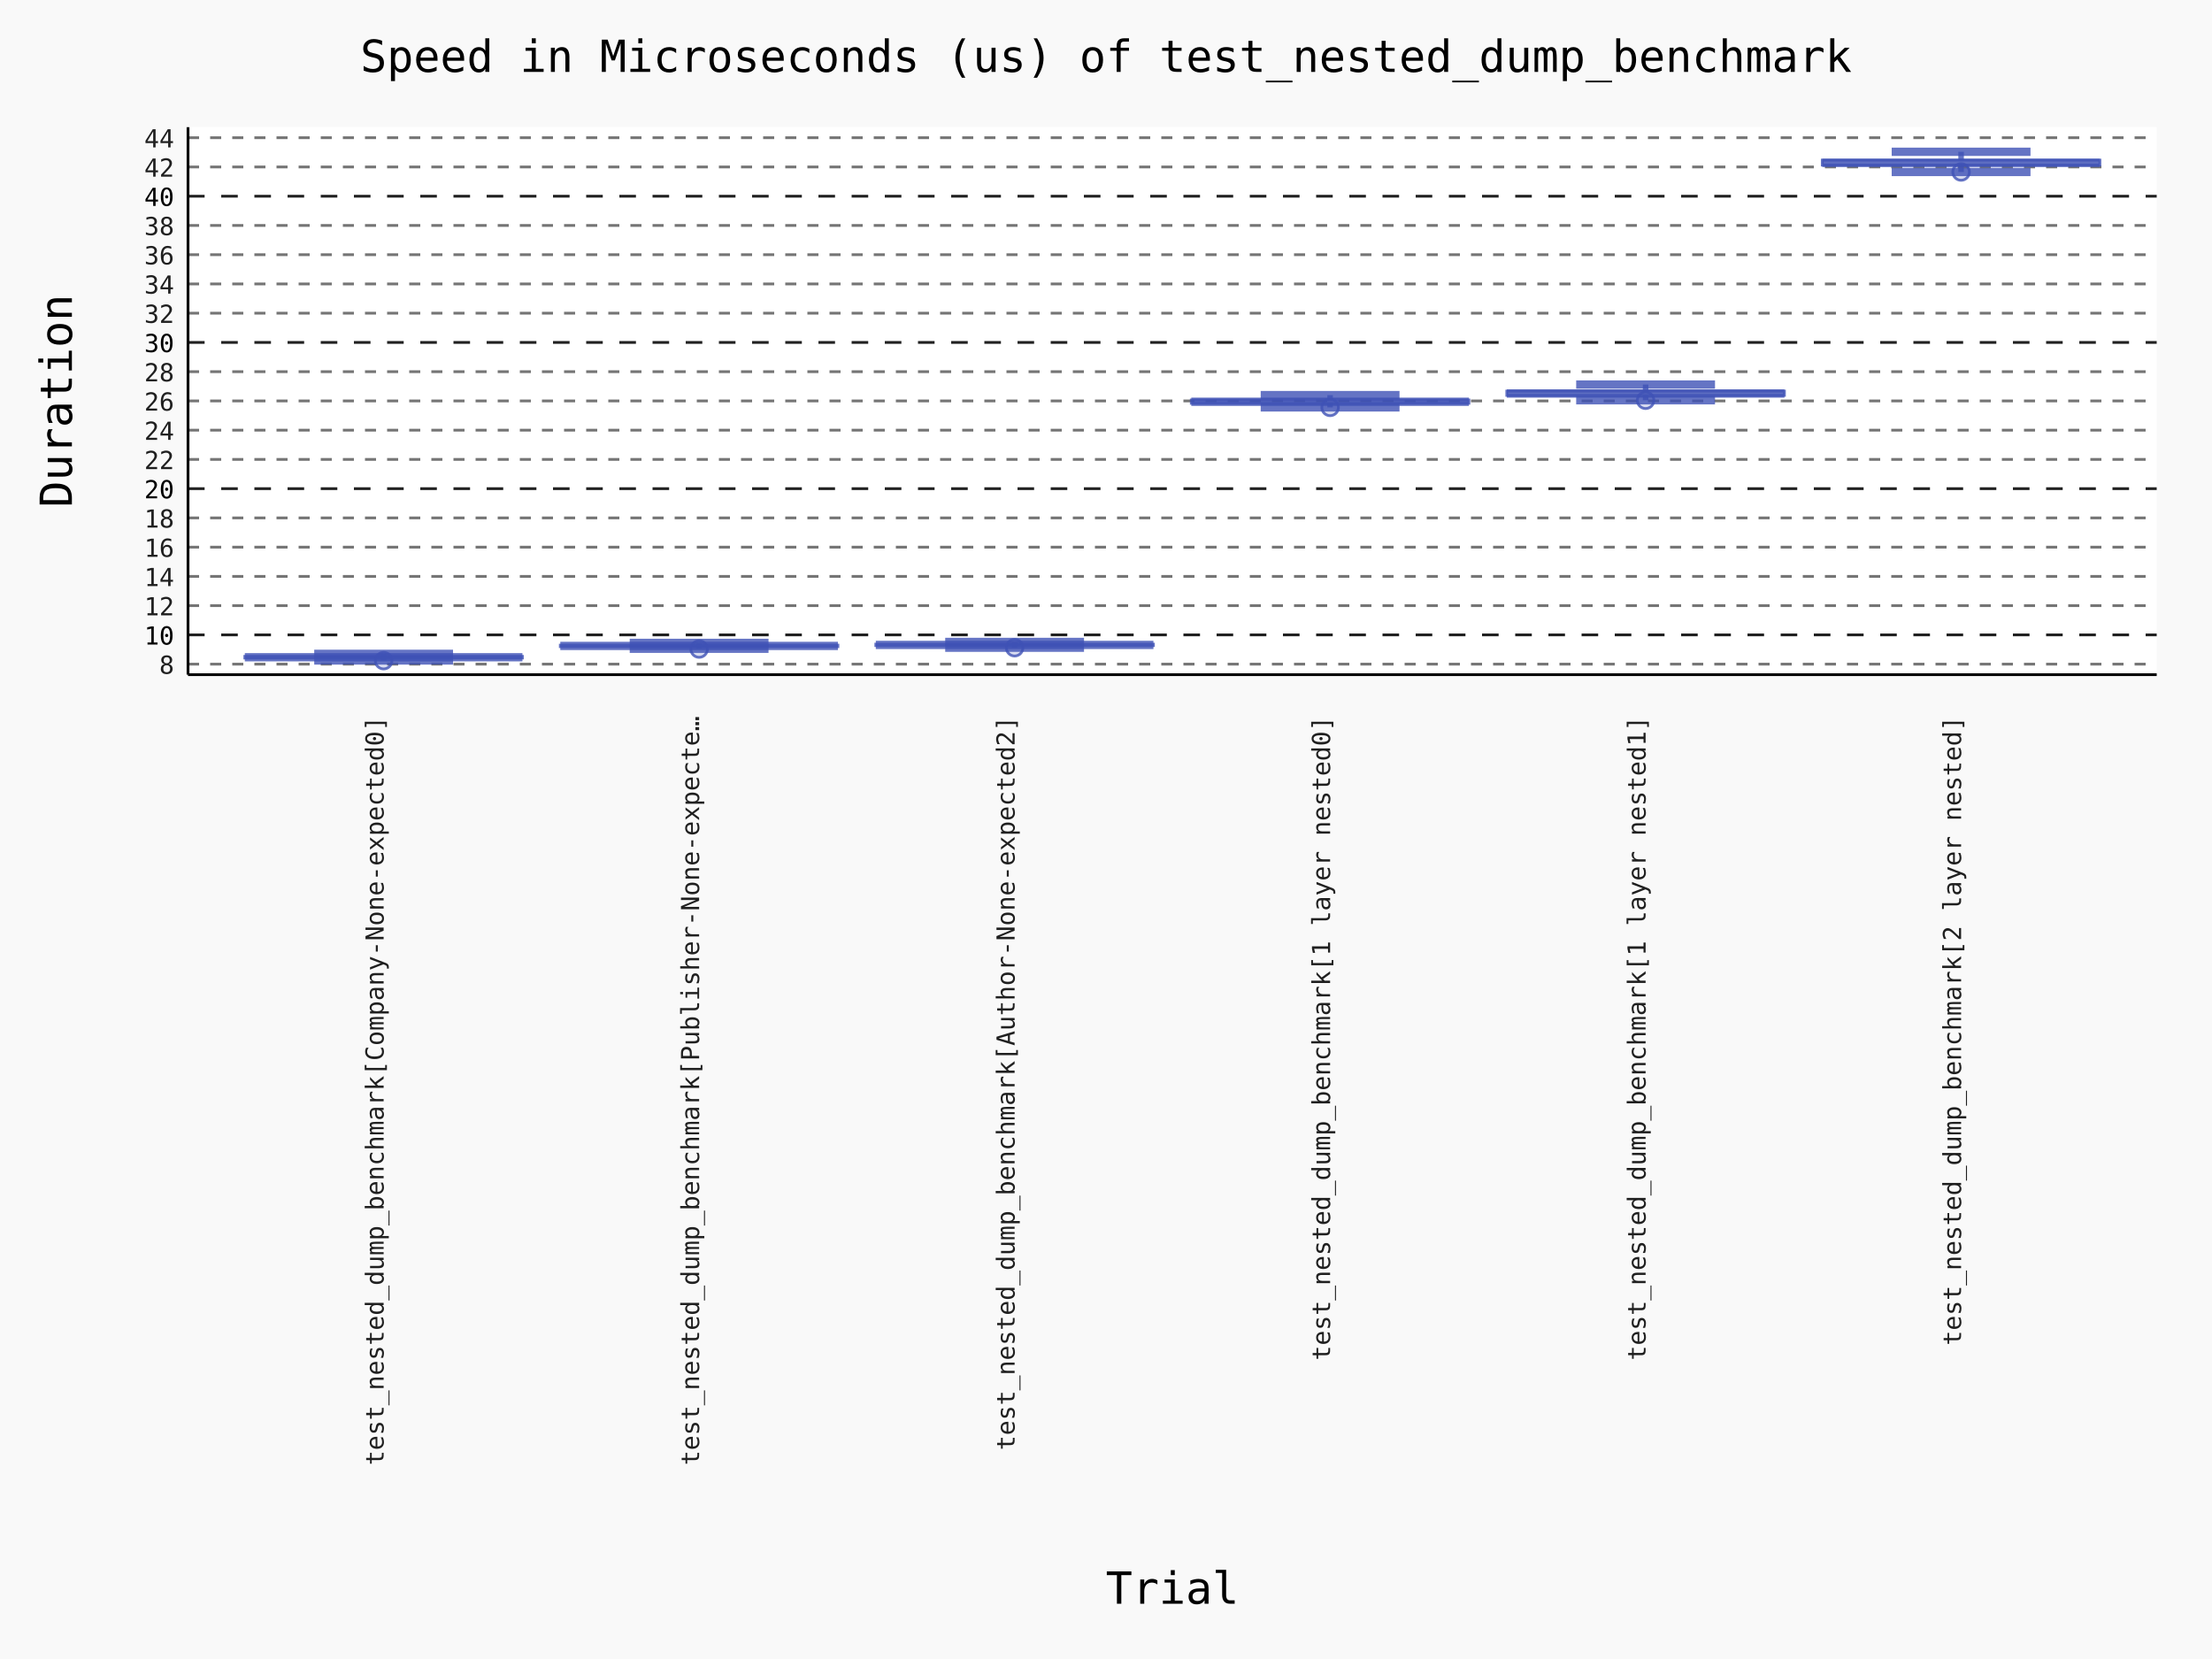
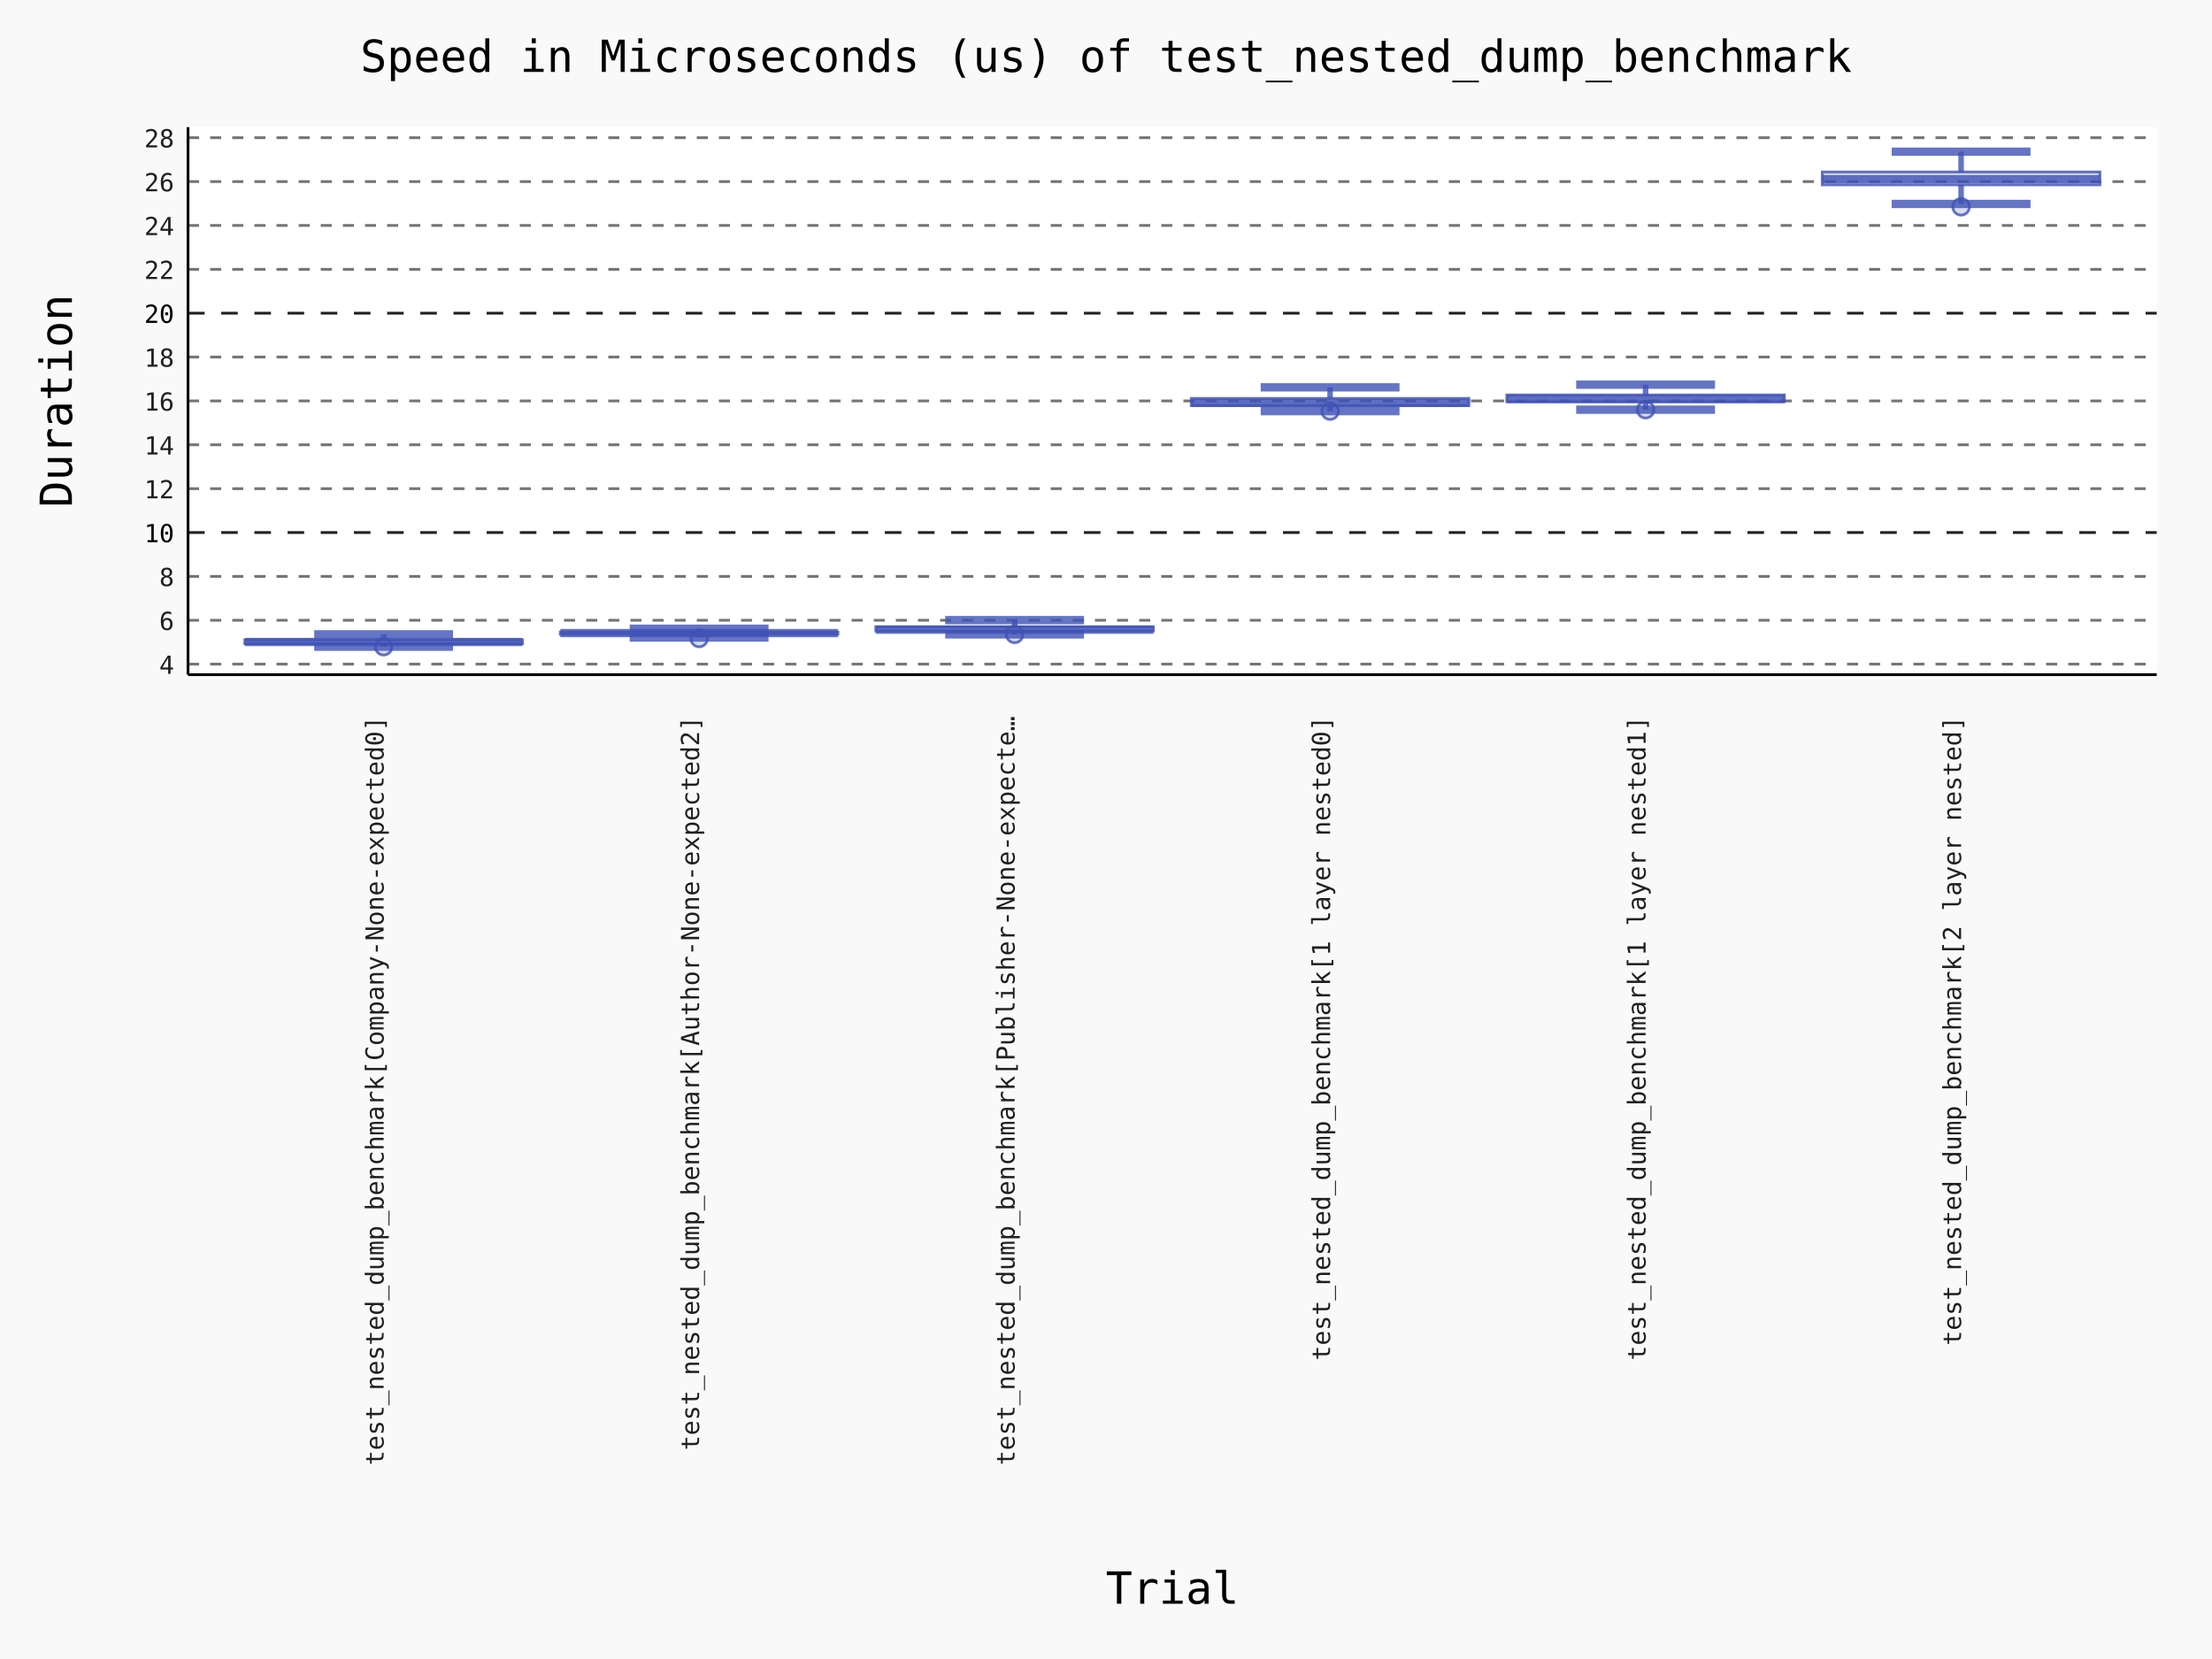
- <svg xmlns="http://www.w3.org/2000/svg" class="pygal-chart" id="chart-6c55402c-d8cc-473e-8f45-6d94a509c4f6" viewBox="0 0 800 600">
+ <svg xmlns="http://www.w3.org/2000/svg" class="pygal-chart" id="chart-86617799-780d-4c58-bc97-2e367cdbcb9e" viewBox="0 0 800 600">
  <defs>
-     <style type="text/css">#chart-6c55402c-d8cc-473e-8f45-6d94a509c4f6{-webkit-user-select:none;-webkit-font-smoothing:antialiased;font-family:Consolas,"Deja Vu Sans Mono","Bitstream Vera Sans Mono","Courier New",monospace}#chart-6c55402c-d8cc-473e-8f45-6d94a509c4f6 .title{font-family:Consolas,"Deja Vu Sans Mono","Bitstream Vera Sans Mono","Courier New",monospace;font-size:16px}#chart-6c55402c-d8cc-473e-8f45-6d94a509c4f6 .legends .legend text{font-family:Consolas,"Deja Vu Sans Mono","Bitstream Vera Sans Mono","Courier New",monospace;font-size:14px}#chart-6c55402c-d8cc-473e-8f45-6d94a509c4f6 .axis text{font-family:Consolas,"Deja Vu Sans Mono","Bitstream Vera Sans Mono","Courier New",monospace;font-size:10px}#chart-6c55402c-d8cc-473e-8f45-6d94a509c4f6 .axis text.major{font-family:Consolas,"Deja Vu Sans Mono","Bitstream Vera Sans Mono","Courier New",monospace;font-size:10px}#chart-6c55402c-d8cc-473e-8f45-6d94a509c4f6 .text-overlay text.value{font-family:Consolas,"Deja Vu Sans Mono","Bitstream Vera Sans Mono","Courier New",monospace;font-size:16px}#chart-6c55402c-d8cc-473e-8f45-6d94a509c4f6 .text-overlay text.label{font-family:Consolas,"Deja Vu Sans Mono","Bitstream Vera Sans Mono","Courier New",monospace;font-size:10px}#chart-6c55402c-d8cc-473e-8f45-6d94a509c4f6 .tooltip{font-family:Consolas,"Deja Vu Sans Mono","Bitstream Vera Sans Mono","Courier New",monospace;font-size:14px}#chart-6c55402c-d8cc-473e-8f45-6d94a509c4f6 text.no_data{font-family:Consolas,"Deja Vu Sans Mono","Bitstream Vera Sans Mono","Courier New",monospace;font-size:64px}
- #chart-6c55402c-d8cc-473e-8f45-6d94a509c4f6{background-color:rgba(249,249,249,1)}#chart-6c55402c-d8cc-473e-8f45-6d94a509c4f6 path,#chart-6c55402c-d8cc-473e-8f45-6d94a509c4f6 line,#chart-6c55402c-d8cc-473e-8f45-6d94a509c4f6 rect,#chart-6c55402c-d8cc-473e-8f45-6d94a509c4f6 circle{-webkit-transition:150ms;-moz-transition:150ms;transition:150ms}#chart-6c55402c-d8cc-473e-8f45-6d94a509c4f6 .graph &gt; .background{fill:rgba(249,249,249,1)}#chart-6c55402c-d8cc-473e-8f45-6d94a509c4f6 .plot &gt; .background{fill:rgba(255,255,255,1)}#chart-6c55402c-d8cc-473e-8f45-6d94a509c4f6 .graph{fill:rgba(0,0,0,.87)}#chart-6c55402c-d8cc-473e-8f45-6d94a509c4f6 text.no_data{fill:rgba(0,0,0,1)}#chart-6c55402c-d8cc-473e-8f45-6d94a509c4f6 .title{fill:rgba(0,0,0,1)}#chart-6c55402c-d8cc-473e-8f45-6d94a509c4f6 .legends .legend text{fill:rgba(0,0,0,.87)}#chart-6c55402c-d8cc-473e-8f45-6d94a509c4f6 .legends .legend:hover text{fill:rgba(0,0,0,1)}#chart-6c55402c-d8cc-473e-8f45-6d94a509c4f6 .axis .line{stroke:rgba(0,0,0,1)}#chart-6c55402c-d8cc-473e-8f45-6d94a509c4f6 .axis .guide.line{stroke:rgba(0,0,0,.54)}#chart-6c55402c-d8cc-473e-8f45-6d94a509c4f6 .axis .major.line{stroke:rgba(0,0,0,.87)}#chart-6c55402c-d8cc-473e-8f45-6d94a509c4f6 .axis text.major{fill:rgba(0,0,0,1)}#chart-6c55402c-d8cc-473e-8f45-6d94a509c4f6 .axis.y .guides:hover .guide.line,#chart-6c55402c-d8cc-473e-8f45-6d94a509c4f6 .line-graph .axis.x .guides:hover .guide.line,#chart-6c55402c-d8cc-473e-8f45-6d94a509c4f6 .stackedline-graph .axis.x .guides:hover .guide.line,#chart-6c55402c-d8cc-473e-8f45-6d94a509c4f6 .xy-graph .axis.x .guides:hover .guide.line{stroke:rgba(0,0,0,1)}#chart-6c55402c-d8cc-473e-8f45-6d94a509c4f6 .axis .guides:hover text{fill:rgba(0,0,0,1)}#chart-6c55402c-d8cc-473e-8f45-6d94a509c4f6 .reactive{fill-opacity:.7;stroke-opacity:.8}#chart-6c55402c-d8cc-473e-8f45-6d94a509c4f6 .ci{stroke:rgba(0,0,0,.87)}#chart-6c55402c-d8cc-473e-8f45-6d94a509c4f6 .reactive.active,#chart-6c55402c-d8cc-473e-8f45-6d94a509c4f6 .active .reactive{fill-opacity:.8;stroke-opacity:.9;stroke-width:4}#chart-6c55402c-d8cc-473e-8f45-6d94a509c4f6 .ci .reactive.active{stroke-width:1.5}#chart-6c55402c-d8cc-473e-8f45-6d94a509c4f6 .series text{fill:rgba(0,0,0,1)}#chart-6c55402c-d8cc-473e-8f45-6d94a509c4f6 .tooltip rect{fill:rgba(255,255,255,1);stroke:rgba(0,0,0,1);-webkit-transition:opacity 150ms;-moz-transition:opacity 150ms;transition:opacity 150ms}#chart-6c55402c-d8cc-473e-8f45-6d94a509c4f6 .tooltip .label{fill:rgba(0,0,0,.87)}#chart-6c55402c-d8cc-473e-8f45-6d94a509c4f6 .tooltip .label{fill:rgba(0,0,0,.87)}#chart-6c55402c-d8cc-473e-8f45-6d94a509c4f6 .tooltip .legend{font-size:.8em;fill:rgba(0,0,0,.54)}#chart-6c55402c-d8cc-473e-8f45-6d94a509c4f6 .tooltip .x_label{font-size:.6em;fill:rgba(0,0,0,1)}#chart-6c55402c-d8cc-473e-8f45-6d94a509c4f6 .tooltip .xlink{font-size:.5em;text-decoration:underline}#chart-6c55402c-d8cc-473e-8f45-6d94a509c4f6 .tooltip .value{font-size:1.5em}#chart-6c55402c-d8cc-473e-8f45-6d94a509c4f6 .bound{font-size:.5em}#chart-6c55402c-d8cc-473e-8f45-6d94a509c4f6 .max-value{font-size:.75em;fill:rgba(0,0,0,.54)}#chart-6c55402c-d8cc-473e-8f45-6d94a509c4f6 .map-element{fill:rgba(255,255,255,1);stroke:rgba(0,0,0,.54) !important}#chart-6c55402c-d8cc-473e-8f45-6d94a509c4f6 .map-element .reactive{fill-opacity:inherit;stroke-opacity:inherit}#chart-6c55402c-d8cc-473e-8f45-6d94a509c4f6 .color-0,#chart-6c55402c-d8cc-473e-8f45-6d94a509c4f6 .color-0 a:visited{stroke:#3F51B5;fill:#3F51B5}#chart-6c55402c-d8cc-473e-8f45-6d94a509c4f6 .color-1,#chart-6c55402c-d8cc-473e-8f45-6d94a509c4f6 .color-1 a:visited{stroke:#3F51B5;fill:#3F51B5}#chart-6c55402c-d8cc-473e-8f45-6d94a509c4f6 .color-2,#chart-6c55402c-d8cc-473e-8f45-6d94a509c4f6 .color-2 a:visited{stroke:#3F51B5;fill:#3F51B5}#chart-6c55402c-d8cc-473e-8f45-6d94a509c4f6 .color-3,#chart-6c55402c-d8cc-473e-8f45-6d94a509c4f6 .color-3 a:visited{stroke:#3F51B5;fill:#3F51B5}#chart-6c55402c-d8cc-473e-8f45-6d94a509c4f6 .color-4,#chart-6c55402c-d8cc-473e-8f45-6d94a509c4f6 .color-4 a:visited{stroke:#3F51B5;fill:#3F51B5}#chart-6c55402c-d8cc-473e-8f45-6d94a509c4f6 .color-5,#chart-6c55402c-d8cc-473e-8f45-6d94a509c4f6 .color-5 a:visited{stroke:#3F51B5;fill:#3F51B5}#chart-6c55402c-d8cc-473e-8f45-6d94a509c4f6 .text-overlay .color-0 text{fill:black}#chart-6c55402c-d8cc-473e-8f45-6d94a509c4f6 .text-overlay .color-1 text{fill:black}#chart-6c55402c-d8cc-473e-8f45-6d94a509c4f6 .text-overlay .color-2 text{fill:black}#chart-6c55402c-d8cc-473e-8f45-6d94a509c4f6 .text-overlay .color-3 text{fill:black}#chart-6c55402c-d8cc-473e-8f45-6d94a509c4f6 .text-overlay .color-4 text{fill:black}#chart-6c55402c-d8cc-473e-8f45-6d94a509c4f6 .text-overlay .color-5 text{fill:black}
- #chart-6c55402c-d8cc-473e-8f45-6d94a509c4f6 text.no_data{text-anchor:middle}#chart-6c55402c-d8cc-473e-8f45-6d94a509c4f6 .guide.line{fill:none}#chart-6c55402c-d8cc-473e-8f45-6d94a509c4f6 .centered{text-anchor:middle}#chart-6c55402c-d8cc-473e-8f45-6d94a509c4f6 .title{text-anchor:middle}#chart-6c55402c-d8cc-473e-8f45-6d94a509c4f6 .legends .legend text{fill-opacity:1}#chart-6c55402c-d8cc-473e-8f45-6d94a509c4f6 .axis.x text{text-anchor:middle}#chart-6c55402c-d8cc-473e-8f45-6d94a509c4f6 .axis.x:not(.web) text[transform]{text-anchor:start}#chart-6c55402c-d8cc-473e-8f45-6d94a509c4f6 .axis.x:not(.web) text[transform].backwards{text-anchor:end}#chart-6c55402c-d8cc-473e-8f45-6d94a509c4f6 .axis.y text{text-anchor:end}#chart-6c55402c-d8cc-473e-8f45-6d94a509c4f6 .axis.y text[transform].backwards{text-anchor:start}#chart-6c55402c-d8cc-473e-8f45-6d94a509c4f6 .axis.y2 text{text-anchor:start}#chart-6c55402c-d8cc-473e-8f45-6d94a509c4f6 .axis.y2 text[transform].backwards{text-anchor:end}#chart-6c55402c-d8cc-473e-8f45-6d94a509c4f6 .axis .guide.line{stroke-dasharray:4,4}#chart-6c55402c-d8cc-473e-8f45-6d94a509c4f6 .axis .major.guide.line{stroke-dasharray:6,6}#chart-6c55402c-d8cc-473e-8f45-6d94a509c4f6 .horizontal .axis.y .guide.line,#chart-6c55402c-d8cc-473e-8f45-6d94a509c4f6 .horizontal .axis.y2 .guide.line,#chart-6c55402c-d8cc-473e-8f45-6d94a509c4f6 .vertical .axis.x .guide.line{opacity:0}#chart-6c55402c-d8cc-473e-8f45-6d94a509c4f6 .horizontal .axis.always_show .guide.line,#chart-6c55402c-d8cc-473e-8f45-6d94a509c4f6 .vertical .axis.always_show .guide.line{opacity:1 !important}#chart-6c55402c-d8cc-473e-8f45-6d94a509c4f6 .axis.y .guides:hover .guide.line,#chart-6c55402c-d8cc-473e-8f45-6d94a509c4f6 .axis.y2 .guides:hover .guide.line,#chart-6c55402c-d8cc-473e-8f45-6d94a509c4f6 .axis.x .guides:hover .guide.line{opacity:1}#chart-6c55402c-d8cc-473e-8f45-6d94a509c4f6 .axis .guides:hover text{opacity:1}#chart-6c55402c-d8cc-473e-8f45-6d94a509c4f6 .nofill{fill:none}#chart-6c55402c-d8cc-473e-8f45-6d94a509c4f6 .subtle-fill{fill-opacity:.2}#chart-6c55402c-d8cc-473e-8f45-6d94a509c4f6 .dot{stroke-width:1px;fill-opacity:1}#chart-6c55402c-d8cc-473e-8f45-6d94a509c4f6 .dot.active{stroke-width:5px}#chart-6c55402c-d8cc-473e-8f45-6d94a509c4f6 .dot.negative{fill:transparent}#chart-6c55402c-d8cc-473e-8f45-6d94a509c4f6 text,#chart-6c55402c-d8cc-473e-8f45-6d94a509c4f6 tspan{stroke:none !important}#chart-6c55402c-d8cc-473e-8f45-6d94a509c4f6 .series text.active{opacity:1}#chart-6c55402c-d8cc-473e-8f45-6d94a509c4f6 .tooltip rect{fill-opacity:.95;stroke-width:.5}#chart-6c55402c-d8cc-473e-8f45-6d94a509c4f6 .tooltip text{fill-opacity:1}#chart-6c55402c-d8cc-473e-8f45-6d94a509c4f6 .showable{visibility:hidden}#chart-6c55402c-d8cc-473e-8f45-6d94a509c4f6 .showable.shown{visibility:visible}#chart-6c55402c-d8cc-473e-8f45-6d94a509c4f6 .gauge-background{fill:rgba(229,229,229,1);stroke:none}#chart-6c55402c-d8cc-473e-8f45-6d94a509c4f6 .bg-lines{stroke:rgba(249,249,249,1);stroke-width:2px}
+     <style type="text/css">#chart-86617799-780d-4c58-bc97-2e367cdbcb9e{-webkit-user-select:none;-webkit-font-smoothing:antialiased;font-family:Consolas,"Deja Vu Sans Mono","Bitstream Vera Sans Mono","Courier New",monospace}#chart-86617799-780d-4c58-bc97-2e367cdbcb9e .title{font-family:Consolas,"Deja Vu Sans Mono","Bitstream Vera Sans Mono","Courier New",monospace;font-size:16px}#chart-86617799-780d-4c58-bc97-2e367cdbcb9e .legends .legend text{font-family:Consolas,"Deja Vu Sans Mono","Bitstream Vera Sans Mono","Courier New",monospace;font-size:14px}#chart-86617799-780d-4c58-bc97-2e367cdbcb9e .axis text{font-family:Consolas,"Deja Vu Sans Mono","Bitstream Vera Sans Mono","Courier New",monospace;font-size:10px}#chart-86617799-780d-4c58-bc97-2e367cdbcb9e .axis text.major{font-family:Consolas,"Deja Vu Sans Mono","Bitstream Vera Sans Mono","Courier New",monospace;font-size:10px}#chart-86617799-780d-4c58-bc97-2e367cdbcb9e .text-overlay text.value{font-family:Consolas,"Deja Vu Sans Mono","Bitstream Vera Sans Mono","Courier New",monospace;font-size:16px}#chart-86617799-780d-4c58-bc97-2e367cdbcb9e .text-overlay text.label{font-family:Consolas,"Deja Vu Sans Mono","Bitstream Vera Sans Mono","Courier New",monospace;font-size:10px}#chart-86617799-780d-4c58-bc97-2e367cdbcb9e .tooltip{font-family:Consolas,"Deja Vu Sans Mono","Bitstream Vera Sans Mono","Courier New",monospace;font-size:14px}#chart-86617799-780d-4c58-bc97-2e367cdbcb9e text.no_data{font-family:Consolas,"Deja Vu Sans Mono","Bitstream Vera Sans Mono","Courier New",monospace;font-size:64px}
+ #chart-86617799-780d-4c58-bc97-2e367cdbcb9e{background-color:rgba(249,249,249,1)}#chart-86617799-780d-4c58-bc97-2e367cdbcb9e path,#chart-86617799-780d-4c58-bc97-2e367cdbcb9e line,#chart-86617799-780d-4c58-bc97-2e367cdbcb9e rect,#chart-86617799-780d-4c58-bc97-2e367cdbcb9e circle{-webkit-transition:150ms;-moz-transition:150ms;transition:150ms}#chart-86617799-780d-4c58-bc97-2e367cdbcb9e .graph &gt; .background{fill:rgba(249,249,249,1)}#chart-86617799-780d-4c58-bc97-2e367cdbcb9e .plot &gt; .background{fill:rgba(255,255,255,1)}#chart-86617799-780d-4c58-bc97-2e367cdbcb9e .graph{fill:rgba(0,0,0,.87)}#chart-86617799-780d-4c58-bc97-2e367cdbcb9e text.no_data{fill:rgba(0,0,0,1)}#chart-86617799-780d-4c58-bc97-2e367cdbcb9e .title{fill:rgba(0,0,0,1)}#chart-86617799-780d-4c58-bc97-2e367cdbcb9e .legends .legend text{fill:rgba(0,0,0,.87)}#chart-86617799-780d-4c58-bc97-2e367cdbcb9e .legends .legend:hover text{fill:rgba(0,0,0,1)}#chart-86617799-780d-4c58-bc97-2e367cdbcb9e .axis .line{stroke:rgba(0,0,0,1)}#chart-86617799-780d-4c58-bc97-2e367cdbcb9e .axis .guide.line{stroke:rgba(0,0,0,.54)}#chart-86617799-780d-4c58-bc97-2e367cdbcb9e .axis .major.line{stroke:rgba(0,0,0,.87)}#chart-86617799-780d-4c58-bc97-2e367cdbcb9e .axis text.major{fill:rgba(0,0,0,1)}#chart-86617799-780d-4c58-bc97-2e367cdbcb9e .axis.y .guides:hover .guide.line,#chart-86617799-780d-4c58-bc97-2e367cdbcb9e .line-graph .axis.x .guides:hover .guide.line,#chart-86617799-780d-4c58-bc97-2e367cdbcb9e .stackedline-graph .axis.x .guides:hover .guide.line,#chart-86617799-780d-4c58-bc97-2e367cdbcb9e .xy-graph .axis.x .guides:hover .guide.line{stroke:rgba(0,0,0,1)}#chart-86617799-780d-4c58-bc97-2e367cdbcb9e .axis .guides:hover text{fill:rgba(0,0,0,1)}#chart-86617799-780d-4c58-bc97-2e367cdbcb9e .reactive{fill-opacity:.7;stroke-opacity:.8}#chart-86617799-780d-4c58-bc97-2e367cdbcb9e .ci{stroke:rgba(0,0,0,.87)}#chart-86617799-780d-4c58-bc97-2e367cdbcb9e .reactive.active,#chart-86617799-780d-4c58-bc97-2e367cdbcb9e .active .reactive{fill-opacity:.8;stroke-opacity:.9;stroke-width:4}#chart-86617799-780d-4c58-bc97-2e367cdbcb9e .ci .reactive.active{stroke-width:1.5}#chart-86617799-780d-4c58-bc97-2e367cdbcb9e .series text{fill:rgba(0,0,0,1)}#chart-86617799-780d-4c58-bc97-2e367cdbcb9e .tooltip rect{fill:rgba(255,255,255,1);stroke:rgba(0,0,0,1);-webkit-transition:opacity 150ms;-moz-transition:opacity 150ms;transition:opacity 150ms}#chart-86617799-780d-4c58-bc97-2e367cdbcb9e .tooltip .label{fill:rgba(0,0,0,.87)}#chart-86617799-780d-4c58-bc97-2e367cdbcb9e .tooltip .label{fill:rgba(0,0,0,.87)}#chart-86617799-780d-4c58-bc97-2e367cdbcb9e .tooltip .legend{font-size:.8em;fill:rgba(0,0,0,.54)}#chart-86617799-780d-4c58-bc97-2e367cdbcb9e .tooltip .x_label{font-size:.6em;fill:rgba(0,0,0,1)}#chart-86617799-780d-4c58-bc97-2e367cdbcb9e .tooltip .xlink{font-size:.5em;text-decoration:underline}#chart-86617799-780d-4c58-bc97-2e367cdbcb9e .tooltip .value{font-size:1.5em}#chart-86617799-780d-4c58-bc97-2e367cdbcb9e .bound{font-size:.5em}#chart-86617799-780d-4c58-bc97-2e367cdbcb9e .max-value{font-size:.75em;fill:rgba(0,0,0,.54)}#chart-86617799-780d-4c58-bc97-2e367cdbcb9e .map-element{fill:rgba(255,255,255,1);stroke:rgba(0,0,0,.54) !important}#chart-86617799-780d-4c58-bc97-2e367cdbcb9e .map-element .reactive{fill-opacity:inherit;stroke-opacity:inherit}#chart-86617799-780d-4c58-bc97-2e367cdbcb9e .color-0,#chart-86617799-780d-4c58-bc97-2e367cdbcb9e .color-0 a:visited{stroke:#3F51B5;fill:#3F51B5}#chart-86617799-780d-4c58-bc97-2e367cdbcb9e .color-1,#chart-86617799-780d-4c58-bc97-2e367cdbcb9e .color-1 a:visited{stroke:#3F51B5;fill:#3F51B5}#chart-86617799-780d-4c58-bc97-2e367cdbcb9e .color-2,#chart-86617799-780d-4c58-bc97-2e367cdbcb9e .color-2 a:visited{stroke:#3F51B5;fill:#3F51B5}#chart-86617799-780d-4c58-bc97-2e367cdbcb9e .color-3,#chart-86617799-780d-4c58-bc97-2e367cdbcb9e .color-3 a:visited{stroke:#3F51B5;fill:#3F51B5}#chart-86617799-780d-4c58-bc97-2e367cdbcb9e .color-4,#chart-86617799-780d-4c58-bc97-2e367cdbcb9e .color-4 a:visited{stroke:#3F51B5;fill:#3F51B5}#chart-86617799-780d-4c58-bc97-2e367cdbcb9e .color-5,#chart-86617799-780d-4c58-bc97-2e367cdbcb9e .color-5 a:visited{stroke:#3F51B5;fill:#3F51B5}#chart-86617799-780d-4c58-bc97-2e367cdbcb9e .text-overlay .color-0 text{fill:black}#chart-86617799-780d-4c58-bc97-2e367cdbcb9e .text-overlay .color-1 text{fill:black}#chart-86617799-780d-4c58-bc97-2e367cdbcb9e .text-overlay .color-2 text{fill:black}#chart-86617799-780d-4c58-bc97-2e367cdbcb9e .text-overlay .color-3 text{fill:black}#chart-86617799-780d-4c58-bc97-2e367cdbcb9e .text-overlay .color-4 text{fill:black}#chart-86617799-780d-4c58-bc97-2e367cdbcb9e .text-overlay .color-5 text{fill:black}
+ #chart-86617799-780d-4c58-bc97-2e367cdbcb9e text.no_data{text-anchor:middle}#chart-86617799-780d-4c58-bc97-2e367cdbcb9e .guide.line{fill:none}#chart-86617799-780d-4c58-bc97-2e367cdbcb9e .centered{text-anchor:middle}#chart-86617799-780d-4c58-bc97-2e367cdbcb9e .title{text-anchor:middle}#chart-86617799-780d-4c58-bc97-2e367cdbcb9e .legends .legend text{fill-opacity:1}#chart-86617799-780d-4c58-bc97-2e367cdbcb9e .axis.x text{text-anchor:middle}#chart-86617799-780d-4c58-bc97-2e367cdbcb9e .axis.x:not(.web) text[transform]{text-anchor:start}#chart-86617799-780d-4c58-bc97-2e367cdbcb9e .axis.x:not(.web) text[transform].backwards{text-anchor:end}#chart-86617799-780d-4c58-bc97-2e367cdbcb9e .axis.y text{text-anchor:end}#chart-86617799-780d-4c58-bc97-2e367cdbcb9e .axis.y text[transform].backwards{text-anchor:start}#chart-86617799-780d-4c58-bc97-2e367cdbcb9e .axis.y2 text{text-anchor:start}#chart-86617799-780d-4c58-bc97-2e367cdbcb9e .axis.y2 text[transform].backwards{text-anchor:end}#chart-86617799-780d-4c58-bc97-2e367cdbcb9e .axis .guide.line{stroke-dasharray:4,4}#chart-86617799-780d-4c58-bc97-2e367cdbcb9e .axis .major.guide.line{stroke-dasharray:6,6}#chart-86617799-780d-4c58-bc97-2e367cdbcb9e .horizontal .axis.y .guide.line,#chart-86617799-780d-4c58-bc97-2e367cdbcb9e .horizontal .axis.y2 .guide.line,#chart-86617799-780d-4c58-bc97-2e367cdbcb9e .vertical .axis.x .guide.line{opacity:0}#chart-86617799-780d-4c58-bc97-2e367cdbcb9e .horizontal .axis.always_show .guide.line,#chart-86617799-780d-4c58-bc97-2e367cdbcb9e .vertical .axis.always_show .guide.line{opacity:1 !important}#chart-86617799-780d-4c58-bc97-2e367cdbcb9e .axis.y .guides:hover .guide.line,#chart-86617799-780d-4c58-bc97-2e367cdbcb9e .axis.y2 .guides:hover .guide.line,#chart-86617799-780d-4c58-bc97-2e367cdbcb9e .axis.x .guides:hover .guide.line{opacity:1}#chart-86617799-780d-4c58-bc97-2e367cdbcb9e .axis .guides:hover text{opacity:1}#chart-86617799-780d-4c58-bc97-2e367cdbcb9e .nofill{fill:none}#chart-86617799-780d-4c58-bc97-2e367cdbcb9e .subtle-fill{fill-opacity:.2}#chart-86617799-780d-4c58-bc97-2e367cdbcb9e .dot{stroke-width:1px;fill-opacity:1}#chart-86617799-780d-4c58-bc97-2e367cdbcb9e .dot.active{stroke-width:5px}#chart-86617799-780d-4c58-bc97-2e367cdbcb9e .dot.negative{fill:transparent}#chart-86617799-780d-4c58-bc97-2e367cdbcb9e text,#chart-86617799-780d-4c58-bc97-2e367cdbcb9e tspan{stroke:none !important}#chart-86617799-780d-4c58-bc97-2e367cdbcb9e .series text.active{opacity:1}#chart-86617799-780d-4c58-bc97-2e367cdbcb9e .tooltip rect{fill-opacity:.95;stroke-width:.5}#chart-86617799-780d-4c58-bc97-2e367cdbcb9e .tooltip text{fill-opacity:1}#chart-86617799-780d-4c58-bc97-2e367cdbcb9e .showable{visibility:hidden}#chart-86617799-780d-4c58-bc97-2e367cdbcb9e .showable.shown{visibility:visible}#chart-86617799-780d-4c58-bc97-2e367cdbcb9e .gauge-background{fill:rgba(229,229,229,1);stroke:none}#chart-86617799-780d-4c58-bc97-2e367cdbcb9e .bg-lines{stroke:rgba(249,249,249,1);stroke-width:2px}
.tooltip .value{font-size:1em !important}.axis text{font-size:9px !important}</style>
  </defs>
  <g class="graph custombox-graph vertical">
    <rect class="background" height="600" width="800" x="0" y="0" />
    <g class="plot" transform="translate(68, 46)">
      <rect class="background" height="198.0" width="712.0" x="0" y="0" />
      <g class="axis y always_show">
        <path class="line" d="M0 198 h712" />
        <g class="guides">
          <path class="guide line" d="M0 194.192 h712" />
-           <text class="" x="-5" y="197.692">8</text>
-         </g>
-         <g class="guides">
-           <path class="major guide line" d="M0 183.615 h712" />
-           <text class="major" x="-5" y="187.115">10</text>
-         </g>
-         <g class="guides">
-           <path class="guide line" d="M0 173.038 h712" />
-           <text class="" x="-5" y="176.538">12</text>
+           <text class="" x="-5" y="197.692">4</text>
+         </g>
+         <g class="guides">
+           <path class="guide line" d="M0 178.327 h712" />
+           <text class="" x="-5" y="181.827">6</text>
        </g>
        <g class="guides">
          <path class="guide line" d="M0 162.462 h712" />
-           <text class="" x="-5" y="165.962">14</text>
-         </g>
-         <g class="guides">
-           <path class="guide line" d="M0 151.885 h712" />
-           <text class="" x="-5" y="155.385">16</text>
-         </g>
-         <g class="guides">
-           <path class="guide line" d="M0 141.308 h712" />
-           <text class="" x="-5" y="144.808">18</text>
-         </g>
-         <g class="guides">
-           <path class="major guide line" d="M0 130.731 h712" />
-           <text class="major" x="-5" y="134.231">20</text>
-         </g>
-         <g class="guides">
-           <path class="guide line" d="M0 120.154 h712" />
-           <text class="" x="-5" y="123.654">22</text>
-         </g>
-         <g class="guides">
-           <path class="guide line" d="M0 109.577 h712" />
-           <text class="" x="-5" y="113.077">24</text>
+           <text class="" x="-5" y="165.962">8</text>
+         </g>
+         <g class="guides">
+           <path class="major guide line" d="M0 146.596 h712" />
+           <text class="major" x="-5" y="150.096">10</text>
+         </g>
+         <g class="guides">
+           <path class="guide line" d="M0 130.731 h712" />
+           <text class="" x="-5" y="134.231">12</text>
+         </g>
+         <g class="guides">
+           <path class="guide line" d="M0 114.865 h712" />
+           <text class="" x="-5" y="118.365">14</text>
        </g>
        <g class="guides">
          <path class="guide line" d="M0 99 h712" />
-           <text class="" x="-5" y="102.5">26</text>
-         </g>
-         <g class="guides">
-           <path class="guide line" d="M0 88.423 h712" />
-           <text class="" x="-5" y="91.923">28</text>
-         </g>
-         <g class="guides">
-           <path class="major guide line" d="M0 77.846 h712" />
-           <text class="major" x="-5" y="81.346">30</text>
-         </g>
-         <g class="guides">
-           <path class="guide line" d="M0 67.269 h712" />
-           <text class="" x="-5" y="70.769">32</text>
-         </g>
-         <g class="guides">
-           <path class="guide line" d="M0 56.692 h712" />
-           <text class="" x="-5" y="60.192">34</text>
-         </g>
-         <g class="guides">
-           <path class="guide line" d="M0 46.115 h712" />
-           <text class="" x="-5" y="49.615">36</text>
+           <text class="" x="-5" y="102.5">16</text>
+         </g>
+         <g class="guides">
+           <path class="guide line" d="M0 83.135 h712" />
+           <text class="" x="-5" y="86.635">18</text>
+         </g>
+         <g class="guides">
+           <path class="major guide line" d="M0 67.269 h712" />
+           <text class="major" x="-5" y="70.769">20</text>
+         </g>
+         <g class="guides">
+           <path class="guide line" d="M0 51.404 h712" />
+           <text class="" x="-5" y="54.904">22</text>
        </g>
        <g class="guides">
          <path class="guide line" d="M0 35.538 h712" />
-           <text class="" x="-5" y="39.038">38</text>
-         </g>
-         <g class="guides">
-           <path class="major guide line" d="M0 24.962 h712" />
-           <text class="major" x="-5" y="28.462">40</text>
-         </g>
-         <g class="guides">
-           <path class="guide line" d="M0 14.385 h712" />
-           <text class="" x="-5" y="17.885">42</text>
+           <text class="" x="-5" y="39.038">24</text>
+         </g>
+         <g class="guides">
+           <path class="guide line" d="M0 19.673 h712" />
+           <text class="" x="-5" y="23.173">26</text>
        </g>
        <g class="guides">
          <path class="guide line" d="M0 3.808 h712" />
-           <text class="" x="-5" y="7.308">44</text>
+           <text class="" x="-5" y="7.308">28</text>
        </g>
      </g>
      <g class="axis x">
        <path class="line" d="M0 0 v198" />
        <g class="guides">
          <path class="guide line" d="M70.744 0 v198" />
          <text class="backwards" transform="rotate(270 70.74359 213)" x="70.744" y="213.0">test_nested_dump_benchmark[Company-None-expected0]</text>
        </g>
        <g class="guides">
          <path class="guide line" d="M184.846 0 v198" />
-           <text class="backwards" transform="rotate(270 184.8462 213)" x="184.846" y="213.0">test_nested_dump_benchmark[Publisher-None-expecte…</text>
+           <text class="backwards" transform="rotate(270 184.8462 213)" x="184.846" y="213.0">test_nested_dump_benchmark[Author-None-expected2]</text>
        </g>
        <g class="guides">
          <path class="guide line" d="M298.949 0 v198" />
-           <text class="backwards" transform="rotate(270 298.9487 213)" x="298.949" y="213.0">test_nested_dump_benchmark[Author-None-expected2]</text>
+           <text class="backwards" transform="rotate(270 298.9487 213)" x="298.949" y="213.0">test_nested_dump_benchmark[Publisher-None-expecte…</text>
        </g>
        <g class="guides">
          <path class="guide line" d="M413.051 0 v198" />
          <text class="backwards" transform="rotate(270 413.0513 213)" x="413.051" y="213.0">test_nested_dump_benchmark[1 layer nested0]</text>
        </g>
        <g class="guides">
          <path class="guide line" d="M527.154 0 v198" />
          <text class="backwards" transform="rotate(270 527.1538 213)" x="527.154" y="213.0">test_nested_dump_benchmark[1 layer nested1]</text>
        </g>
        <g class="guides">
          <path class="guide line" d="M641.256 0 v198" />
          <text class="backwards" transform="rotate(270 641.2564 213)" x="641.256" y="213.0">test_nested_dump_benchmark[2 layer nested]</text>
        </g>
      </g>
      <g class="series serie-0 color-0">
        <g class="boxes">
          <g class="box">
-             <path class="reactive tooltip-trigger" d="M45.641 192.865 L95.846 192.865" stroke-width="3" />
-             <path class="reactive tooltip-trigger" d="M20.538 191.701 L120.949 191.701" stroke-width="3" />
-             <path class="reactive tooltip-trigger" d="M45.641 190.474 L95.846 190.474" stroke-width="3" />
-             <path class="reactive tooltip-trigger" d="M70.744 192.865 L70.744 191.982" stroke-width="2" />
-             <path class="reactive tooltip-trigger" d="M70.744 190.474 L70.744 191.379" stroke-width="2" />
-             <rect class="subtle-fill reactive tooltip-trigger" height="0.603" width="100.41" x="20.538" y="191.379" />
-             <circle class="subtle-fill reactive tooltip-trigger" cx="70.744" cy="192.934" r="3" />
-             <circle class="subtle-fill reactive tooltip-trigger" cx="70.744" cy="-2301.835" r="3" />
+             <path class="reactive tooltip-trigger" d="M45.641 187.894 L95.846 187.894" stroke-width="3" />
+             <path class="reactive tooltip-trigger" d="M20.538 186.18 L120.949 186.18" stroke-width="3" />
+             <path class="reactive tooltip-trigger" d="M45.641 183.412 L95.846 183.412" stroke-width="3" />
+             <path class="reactive tooltip-trigger" d="M70.744 187.894 L70.744 186.791" stroke-width="2" />
+             <path class="reactive tooltip-trigger" d="M70.744 183.412 L70.744 185.443" stroke-width="2" />
+             <rect class="subtle-fill reactive tooltip-trigger" height="1.349" width="100.41" x="20.538" y="185.443" />
+             <circle class="subtle-fill reactive tooltip-trigger" cx="70.744" cy="187.894" r="3" />
+             <circle class="subtle-fill reactive tooltip-trigger" cx="70.744" cy="-394.858" r="3" />
          </g>
        </g>
      </g>
      <g class="series serie-1 color-1">
        <g class="boxes">
          <g class="box">
-             <path class="reactive tooltip-trigger" d="M159.744 188.629 L209.949 188.629" stroke-width="3" />
-             <path class="reactive tooltip-trigger" d="M134.641 187.608 L235.051 187.608" stroke-width="3" />
-             <path class="reactive tooltip-trigger" d="M159.744 186.508 L209.949 186.508" stroke-width="3" />
-             <path class="reactive tooltip-trigger" d="M184.846 188.629 L184.846 187.867" stroke-width="2" />
-             <path class="reactive tooltip-trigger" d="M184.846 186.508 L184.846 187.328" stroke-width="2" />
-             <rect class="subtle-fill reactive tooltip-trigger" height="0.539" width="100.41" x="134.641" y="187.328" />
-             <circle class="subtle-fill reactive tooltip-trigger" cx="184.846" cy="188.735" r="3" />
-             <circle class="subtle-fill reactive tooltip-trigger" cx="184.846" cy="-1239.843" r="3" />
+             <path class="reactive tooltip-trigger" d="M159.744 184.586 L209.949 184.586" stroke-width="3" />
+             <path class="reactive tooltip-trigger" d="M134.641 182.96 L235.051 182.96" stroke-width="3" />
+             <path class="reactive tooltip-trigger" d="M159.744 181.373 L209.949 181.373" stroke-width="3" />
+             <path class="reactive tooltip-trigger" d="M184.846 184.586 L184.846 183.388" stroke-width="2" />
+             <path class="reactive tooltip-trigger" d="M184.846 181.373 L184.846 182.587" stroke-width="2" />
+             <rect class="subtle-fill reactive tooltip-trigger" height="0.801" width="100.41" x="134.641" y="182.587" />
+             <circle class="subtle-fill reactive tooltip-trigger" cx="184.846" cy="184.919" r="3" />
+             <circle class="subtle-fill reactive tooltip-trigger" cx="184.846" cy="-191.138" r="3" />
          </g>
        </g>
      </g>
      <g class="series serie-2 color-2">
        <g class="boxes">
          <g class="box">
-             <path class="reactive tooltip-trigger" d="M273.846 188.253 L324.051 188.253" stroke-width="3" />
-             <path class="reactive tooltip-trigger" d="M248.744 187.243 L349.154 187.243" stroke-width="3" />
-             <path class="reactive tooltip-trigger" d="M273.846 186.164 L324.051 186.164" stroke-width="3" />
-             <path class="reactive tooltip-trigger" d="M298.949 188.253 L298.949 187.481" stroke-width="2" />
-             <path class="reactive tooltip-trigger" d="M298.949 186.164 L298.949 186.958" stroke-width="2" />
-             <rect class="subtle-fill reactive tooltip-trigger" height="0.524" width="100.41" x="248.744" y="186.958" />
-             <circle class="subtle-fill reactive tooltip-trigger" cx="298.949" cy="188.253" r="3" />
-             <circle class="subtle-fill reactive tooltip-trigger" cx="298.949" cy="-932.001" r="3" />
+             <path class="reactive tooltip-trigger" d="M273.846 183.444 L324.051 183.444" stroke-width="3" />
+             <path class="reactive tooltip-trigger" d="M248.744 181.726 L349.154 181.726" stroke-width="3" />
+             <path class="reactive tooltip-trigger" d="M273.846 178.271 L324.051 178.271" stroke-width="3" />
+             <path class="reactive tooltip-trigger" d="M298.949 183.444 L298.949 182.19" stroke-width="2" />
+             <path class="reactive tooltip-trigger" d="M298.949 178.271 L298.949 180.667" stroke-width="2" />
+             <rect class="subtle-fill reactive tooltip-trigger" height="1.523" width="100.41" x="248.744" y="180.667" />
+             <circle class="subtle-fill reactive tooltip-trigger" cx="298.949" cy="183.444" r="3" />
+             <circle class="subtle-fill reactive tooltip-trigger" cx="298.949" cy="-477.128" r="3" />
          </g>
        </g>
      </g>
      <g class="series serie-3 color-3">
        <g class="boxes">
          <g class="box">
-             <path class="reactive tooltip-trigger" d="M387.949 101.338 L438.154 101.338" stroke-width="3" />
-             <path class="reactive tooltip-trigger" d="M362.846 99.304 L463.256 99.304" stroke-width="3" />
-             <path class="reactive tooltip-trigger" d="M387.949 96.895 L438.154 96.895" stroke-width="3" />
-             <path class="reactive tooltip-trigger" d="M413.051 101.338 L413.051 99.836" stroke-width="2" />
-             <path class="reactive tooltip-trigger" d="M413.051 96.895 L413.051 98.667" stroke-width="2" />
-             <rect class="subtle-fill reactive tooltip-trigger" height="1.169" width="100.41" x="362.846" y="98.667" />
-             <circle class="subtle-fill reactive tooltip-trigger" cx="413.051" cy="101.338" r="3" />
-             <circle class="subtle-fill reactive tooltip-trigger" cx="413.051" cy="-663.11" r="3" />
+             <path class="reactive tooltip-trigger" d="M387.949 102.697 L438.154 102.697" stroke-width="3" />
+             <path class="reactive tooltip-trigger" d="M362.846 99.714 L463.256 99.714" stroke-width="3" />
+             <path class="reactive tooltip-trigger" d="M387.949 94.09 L438.154 94.09" stroke-width="3" />
+             <path class="reactive tooltip-trigger" d="M413.051 102.697 L413.051 100.69" stroke-width="2" />
+             <path class="reactive tooltip-trigger" d="M413.051 94.09 L413.051 98.086" stroke-width="2" />
+             <rect class="subtle-fill reactive tooltip-trigger" height="2.604" width="100.41" x="362.846" y="98.086" />
+             <circle class="subtle-fill reactive tooltip-trigger" cx="413.051" cy="102.697" r="3" />
+             <circle class="subtle-fill reactive tooltip-trigger" cx="413.051" cy="-223.21" r="3" />
          </g>
        </g>
      </g>
      <g class="series serie-4 color-4">
        <g class="boxes">
          <g class="box">
-             <path class="reactive tooltip-trigger" d="M502.051 98.762 L552.256 98.762" stroke-width="3" />
-             <path class="reactive tooltip-trigger" d="M476.949 96.319 L577.359 96.319" stroke-width="3" />
-             <path class="reactive tooltip-trigger" d="M502.051 93.077 L552.256 93.077" stroke-width="3" />
-             <path class="reactive tooltip-trigger" d="M527.154 98.762 L527.154 96.99" stroke-width="2" />
-             <path class="reactive tooltip-trigger" d="M527.154 93.077 L527.154 95.441" stroke-width="2" />
-             <rect class="subtle-fill reactive tooltip-trigger" height="1.55" width="100.41" x="476.949" y="95.441" />
-             <circle class="subtle-fill reactive tooltip-trigger" cx="527.154" cy="98.762" r="3" />
-             <circle class="subtle-fill reactive tooltip-trigger" cx="527.154" cy="-782.211" r="3" />
+             <path class="reactive tooltip-trigger" d="M502.051 102.173 L552.256 102.173" stroke-width="3" />
+             <path class="reactive tooltip-trigger" d="M476.949 98.302 L577.359 98.302" stroke-width="3" />
+             <path class="reactive tooltip-trigger" d="M502.051 93.122 L552.256 93.122" stroke-width="3" />
+             <path class="reactive tooltip-trigger" d="M527.154 102.173 L527.154 99.27" stroke-width="2" />
+             <path class="reactive tooltip-trigger" d="M527.154 93.122 L527.154 96.836" stroke-width="2" />
+             <rect class="subtle-fill reactive tooltip-trigger" height="2.433" width="100.41" x="476.949" y="96.836" />
+             <circle class="subtle-fill reactive tooltip-trigger" cx="527.154" cy="102.173" r="3" />
+             <circle class="subtle-fill reactive tooltip-trigger" cx="527.154" cy="-552.377" r="3" />
          </g>
        </g>
      </g>
      <g class="series serie-5 color-5">
        <g class="boxes">
          <g class="box">
-             <path class="reactive tooltip-trigger" d="M616.154 16.199 L666.359 16.199" stroke-width="3" />
-             <path class="reactive tooltip-trigger" d="M591.051 12.909 L691.462 12.909" stroke-width="3" />
-             <path class="reactive tooltip-trigger" d="M616.154 8.895 L666.359 8.895" stroke-width="3" />
-             <path class="reactive tooltip-trigger" d="M641.256 16.199 L641.256 13.696" stroke-width="2" />
-             <path class="reactive tooltip-trigger" d="M641.256 8.895 L641.256 11.9" stroke-width="2" />
-             <rect class="subtle-fill reactive tooltip-trigger" height="1.795" width="100.41" x="591.051" y="11.9" />
-             <circle class="subtle-fill reactive tooltip-trigger" cx="641.256" cy="16.199" r="3" />
-             <circle class="subtle-fill reactive tooltip-trigger" cx="641.256" cy="-715.873" r="3" />
+             <path class="reactive tooltip-trigger" d="M616.154 27.756 L666.359 27.756" stroke-width="3" />
+             <path class="reactive tooltip-trigger" d="M591.051 18.808 L691.462 18.808" stroke-width="3" />
+             <path class="reactive tooltip-trigger" d="M616.154 8.861 L666.359 8.861" stroke-width="3" />
+             <path class="reactive tooltip-trigger" d="M641.256 27.756 L641.256 20.851" stroke-width="2" />
+             <path class="reactive tooltip-trigger" d="M641.256 8.861 L641.256 16.195" stroke-width="2" />
+             <rect class="subtle-fill reactive tooltip-trigger" height="4.656" width="100.41" x="591.051" y="16.195" />
+             <circle class="subtle-fill reactive tooltip-trigger" cx="641.256" cy="28.796" r="3" />
+             <circle class="subtle-fill reactive tooltip-trigger" cx="641.256" cy="-892.515" r="3" />
          </g>
        </g>
      </g>
    </g>
    <g class="titles">
      <text class="title plot_title" x="400.0" y="26">Speed in Microseconds (us) of test_nested_dump_benchmark</text>
      <text class="title" x="424.0" y="580.0">Trial</text>
      <text class="title" transform="rotate(-90 0 145)" x="0" y="171.0">Duration</text>
    </g>
    <g class="plot overlay" transform="translate(68, 46)">
      <g class="series serie-0 color-0" />
      <g class="series serie-1 color-1" />
      <g class="series serie-2 color-2" />
      <g class="series serie-3 color-3" />
      <g class="series serie-4 color-4" />
      <g class="series serie-5 color-5" />
    </g>
    <g class="plot text-overlay" transform="translate(68, 46)">
      <g class="series serie-0 color-0" />
      <g class="series serie-1 color-1" />
      <g class="series serie-2 color-2" />
      <g class="series serie-3 color-3" />
      <g class="series serie-4 color-4" />
      <g class="series serie-5 color-5" />
    </g>
    <g class="plot tooltip-overlay" transform="translate(68, 46)">
      <g class="tooltip" style="opacity: 0" transform="translate(0 0)">
        <rect class="tooltip-box" height="0" rx="0" ry="0" width="0" />
        <g class="text" />
      </g>
    </g>
  </g>
</svg>
